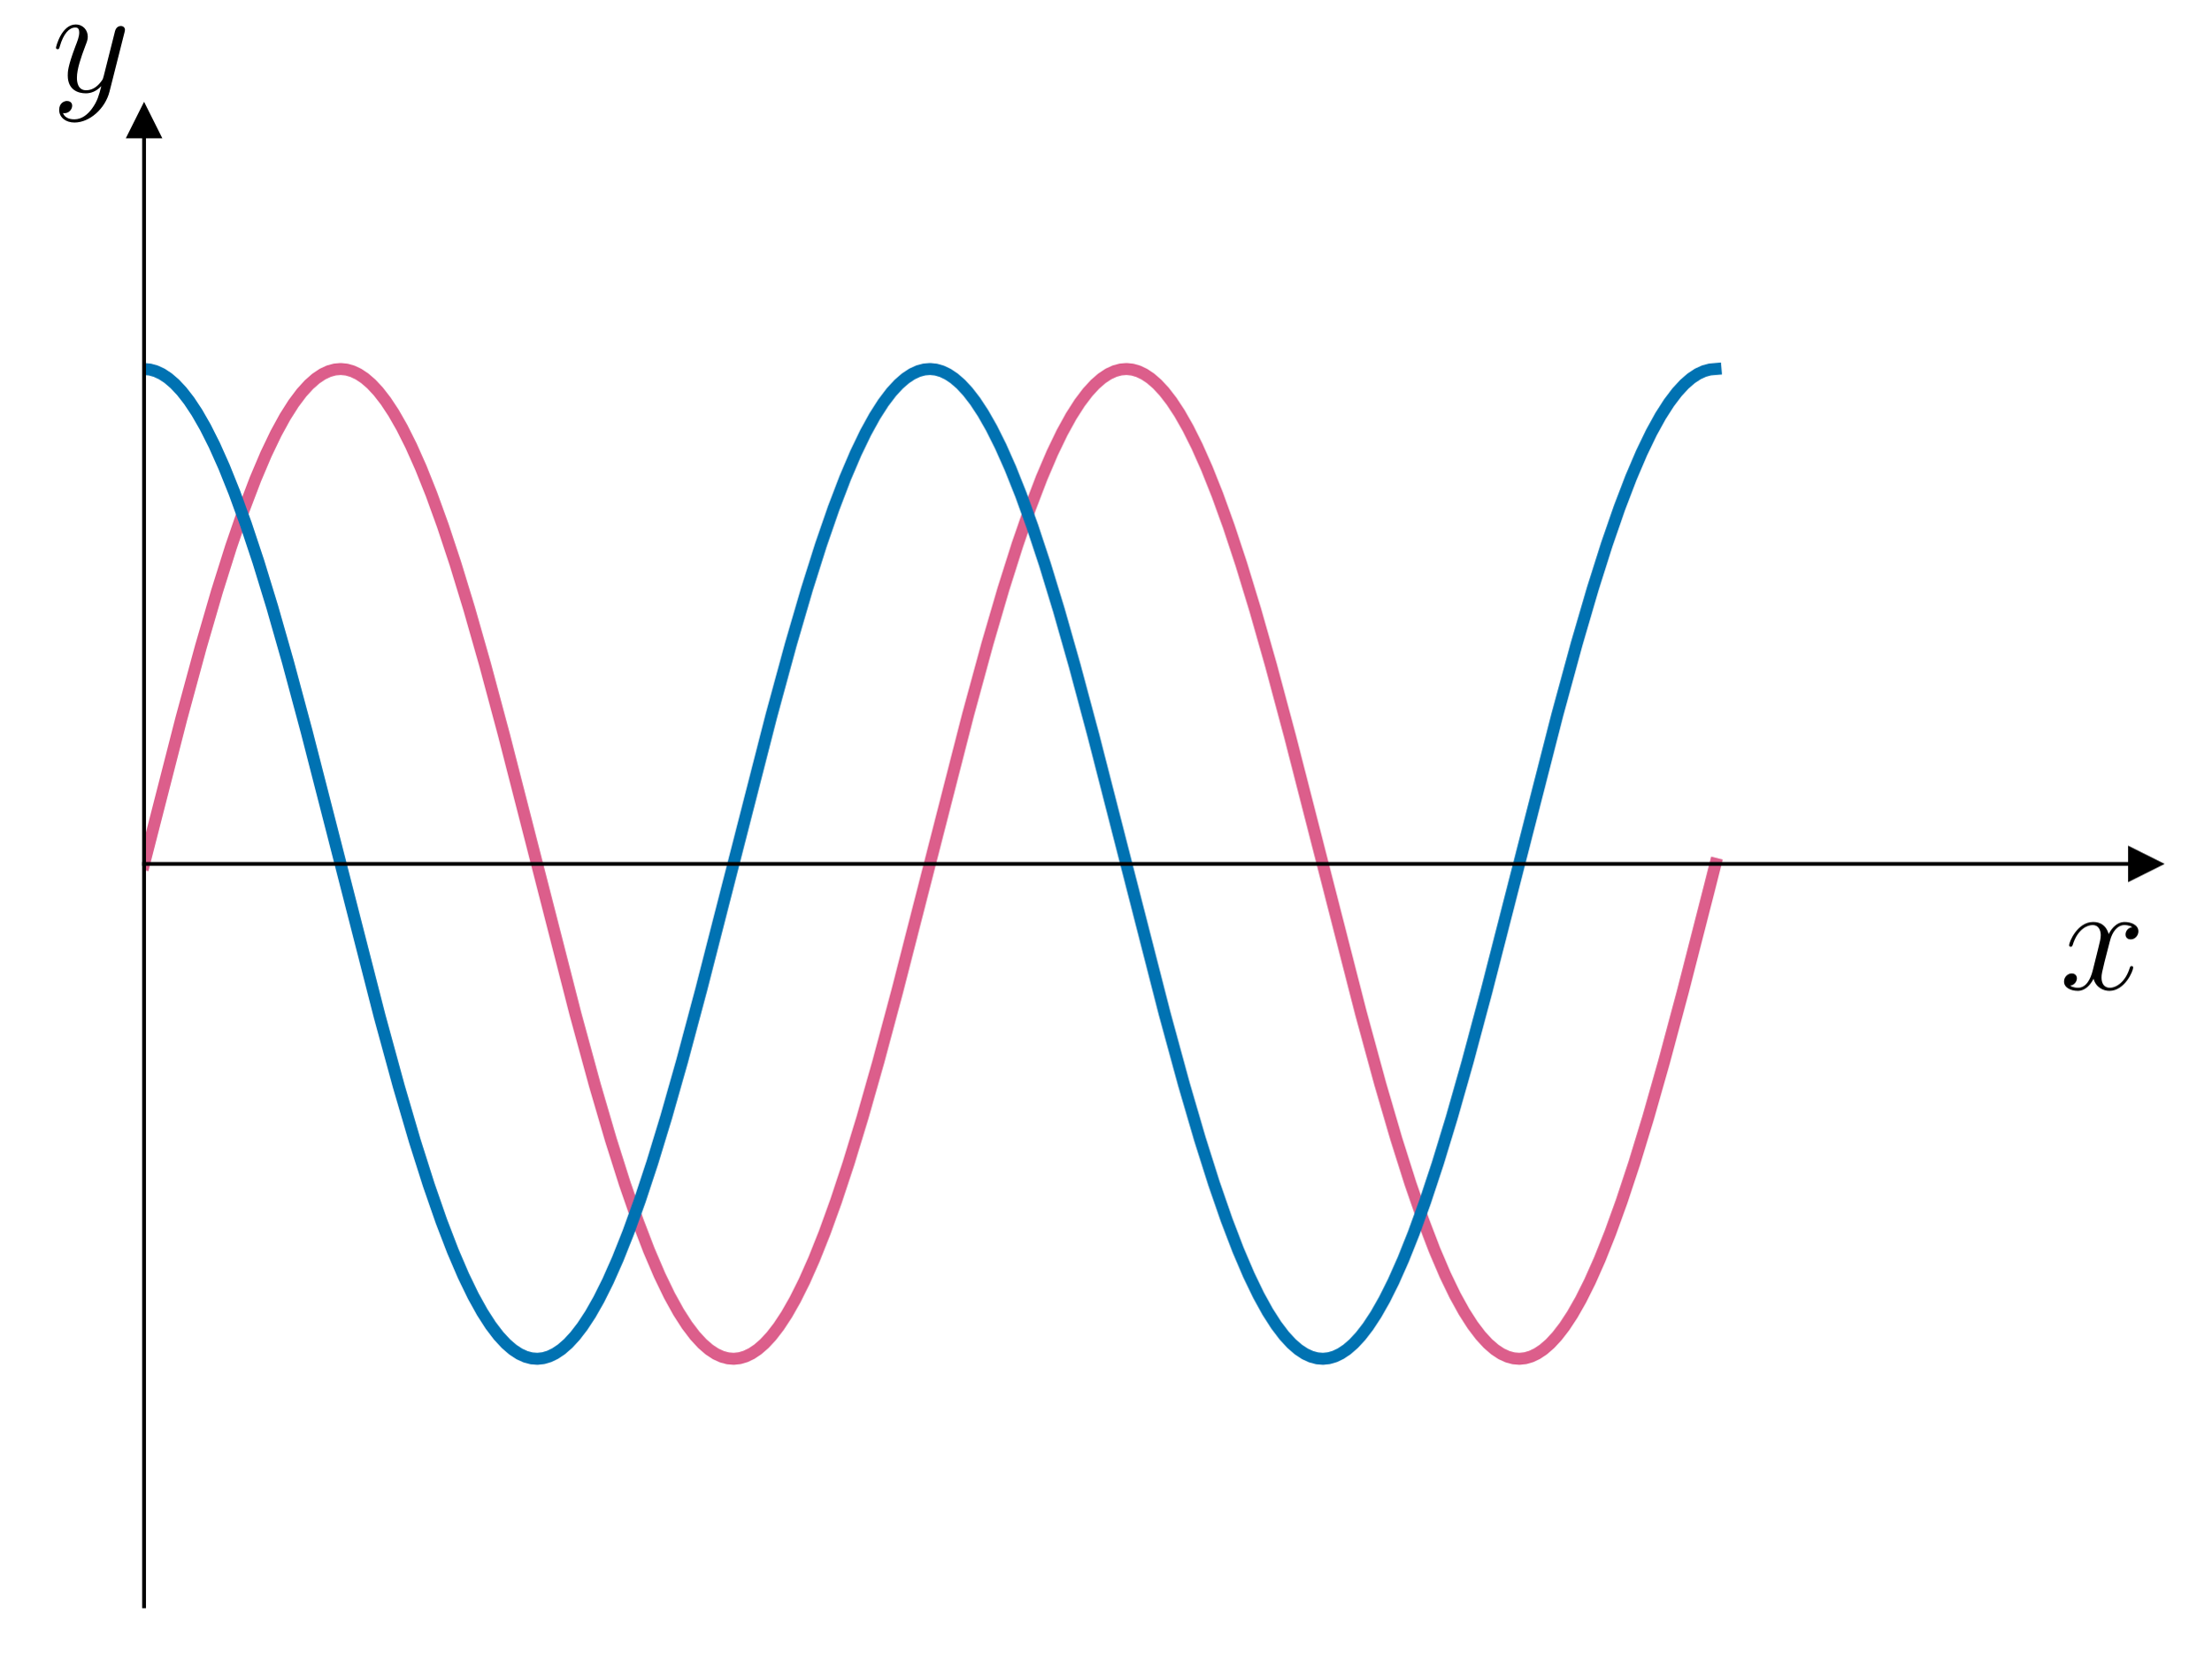
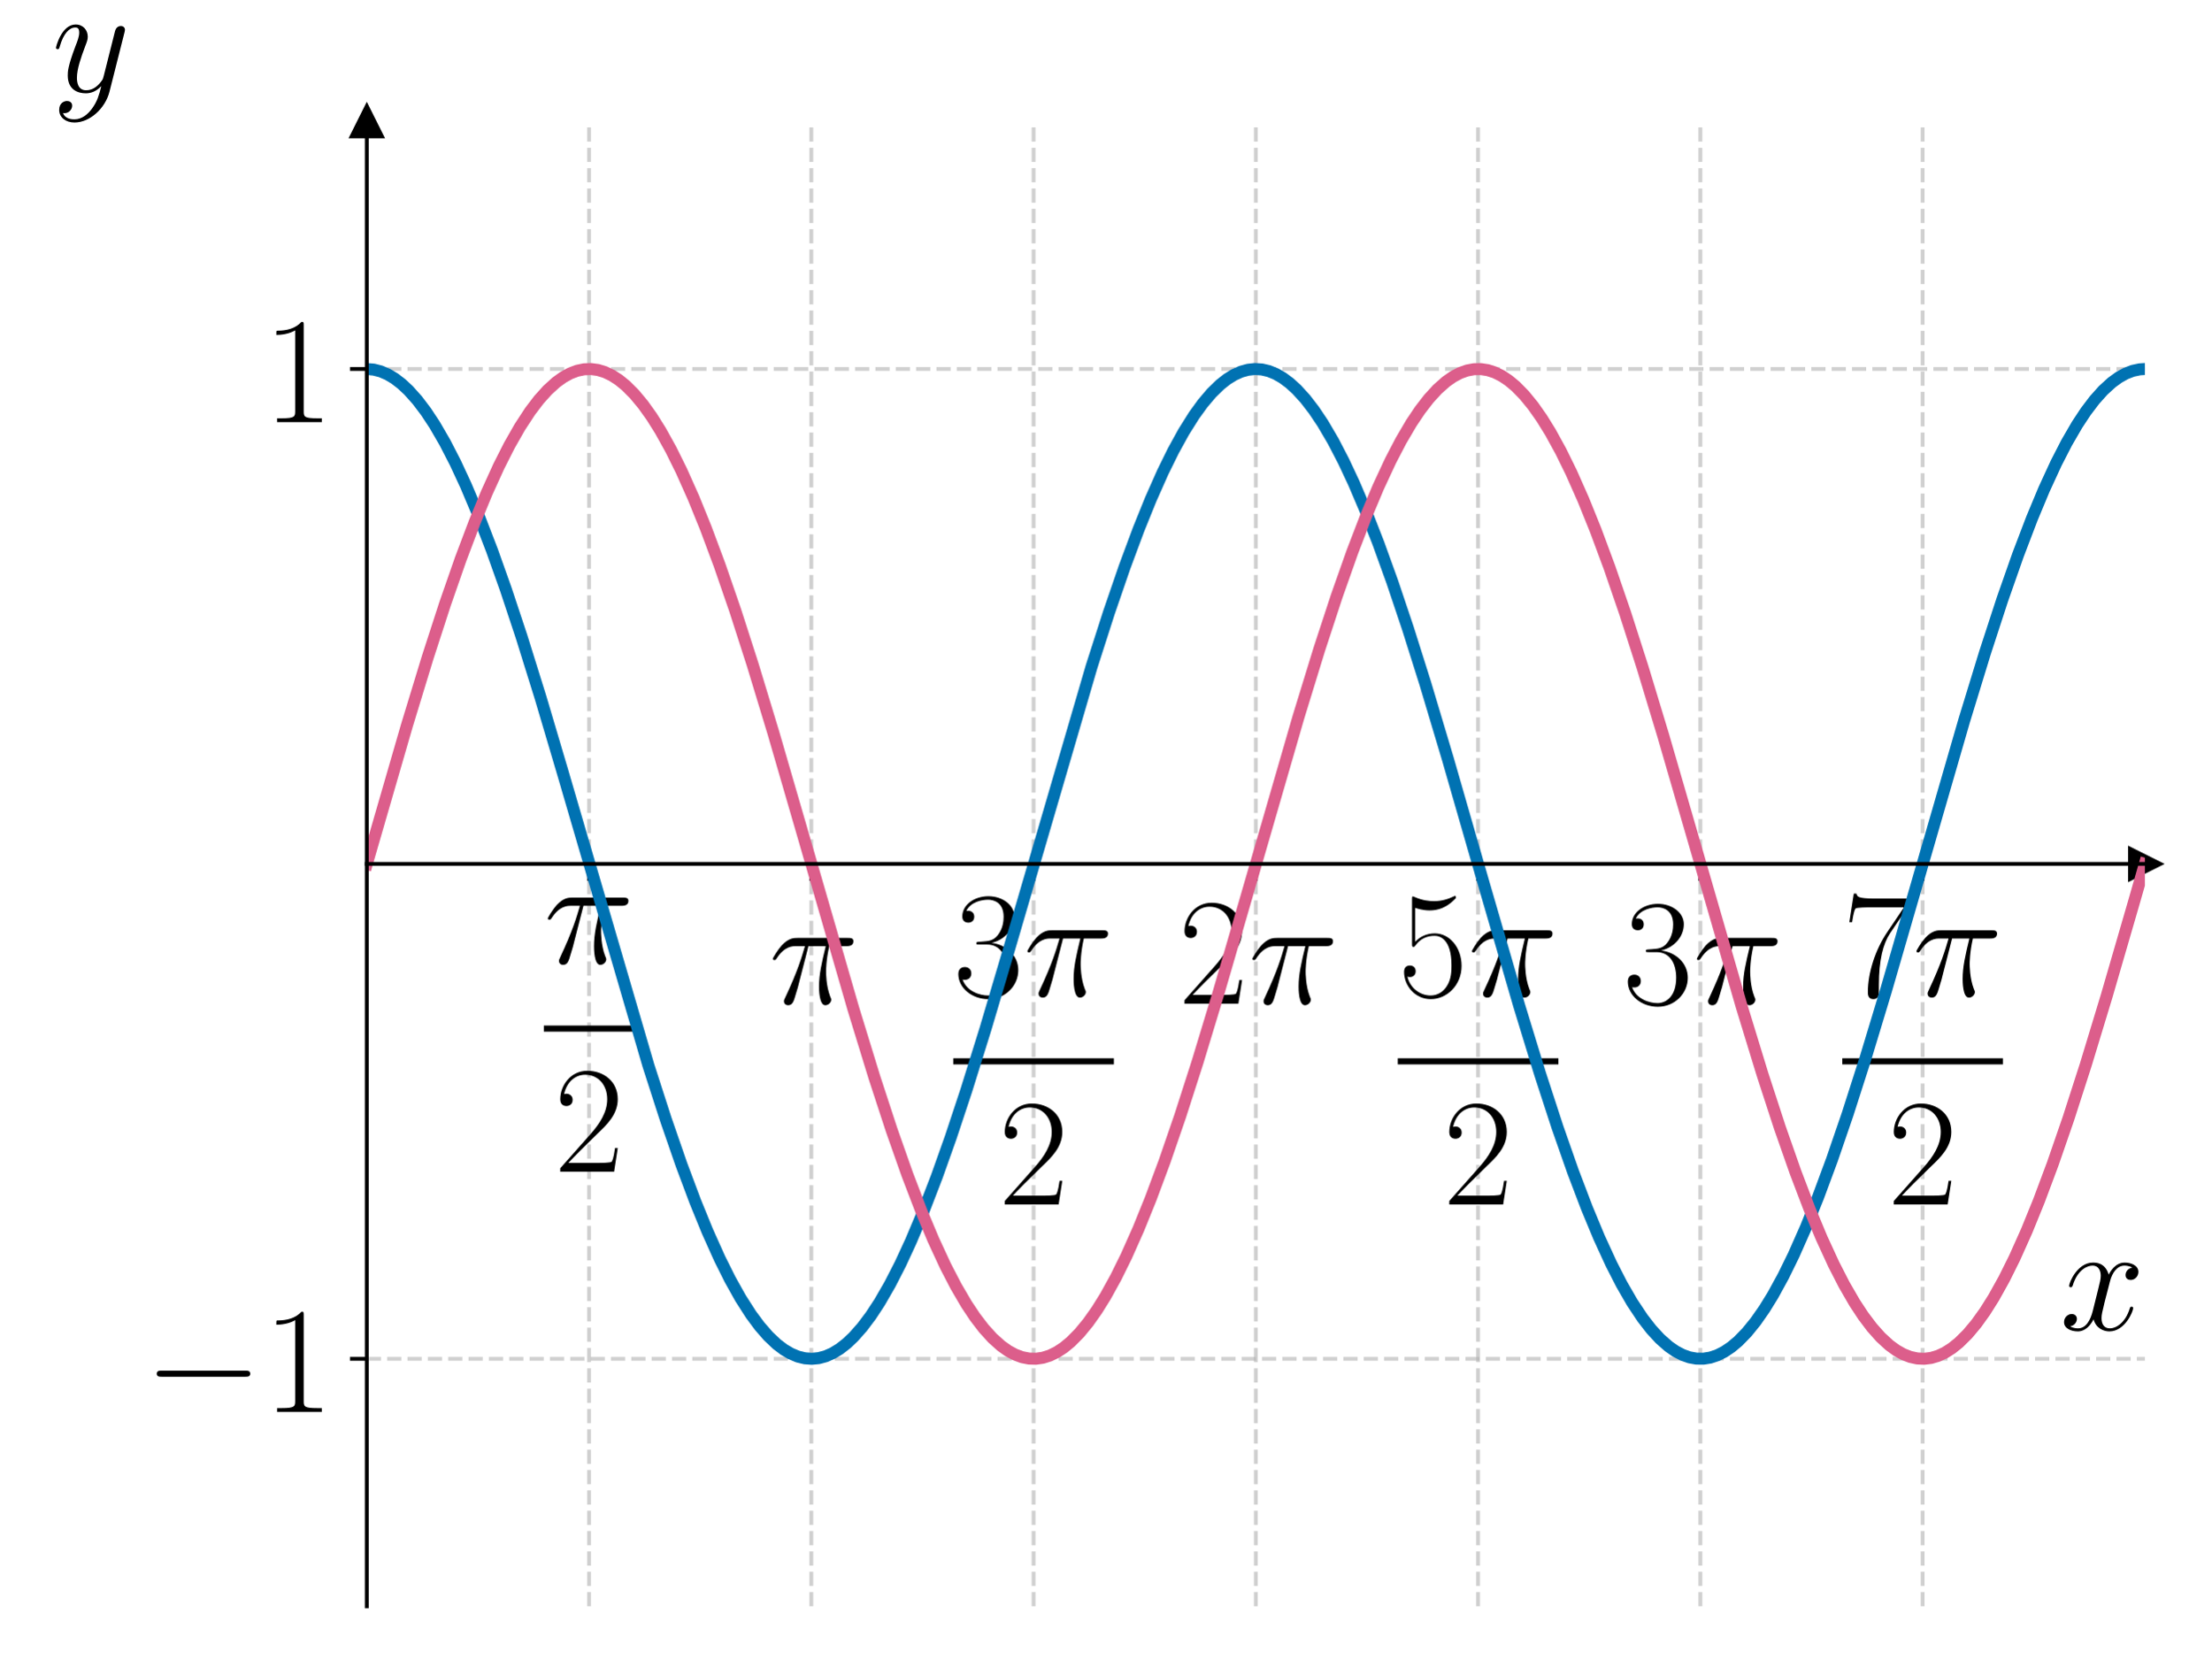
<svg xmlns="http://www.w3.org/2000/svg" xmlns:xlink="http://www.w3.org/1999/xlink" width="460.8pt" height="345.6pt" viewBox="0 0 460.8 345.6" version="1.1">
  <defs>
    <style type="text/css">*{stroke-linejoin: round; stroke-linecap: butt}</style>
  </defs>
  <g id="figure_1">
    <g id="patch_1">
      <path d="M 0 345.6  L 460.8 345.6  L 460.8 0  L 0 0  L 0 345.6  z " style="fill: none" />
    </g>
    <g id="axes_1">
      <g id="patch_2">
-         <path d="M 30.021 334.8  L 447 334.8  L 447 25.33  L 30.021 25.33  L 30.021 334.8  z " style="fill: none" />
+         <path d="M 76.437 334.8  L 447 334.8  L 447 25.33  L 76.437 25.33  L 76.437 334.8  z " style="fill: none" />
      </g>
      <g id="matplotlib.axis_1">
-         <g id="text_1">
-           <g transform="translate(429.2611 206.2043) scale(0.32 -0.32)">
+         <g id="xtick_1">
+           <g id="line2d_1">
+             <path d="M 122.758 334.8  L 122.758 25.33  " clip-path="url(#p45d60a084e)" style="fill: none; stroke-dasharray: 2.96,1.28; stroke-dashoffset: 0; stroke: #b0b0b0; stroke-opacity: 0.6; stroke-width: 0.8" />
+           </g>
+           <g id="line2d_2">
+             <defs>
+               <path id="md36dc61003" d="M 0 0  L 0 3.5  " style="stroke: #000000; stroke-width: 0.8" />
+             </defs>
+             <g>
+               <use xlink:href="#md36dc61003" x="122.758" y="180.065" style="stroke: #000000; stroke-width: 0.8" />
+             </g>
+           </g>
+           <g id="text_1">
+             <g transform="translate(113.3321 222.3588) scale(0.32 -0.32)">
+               <defs>
+                 <path id="CMMI12-19" d="M 1658 2408  L 2381 2408  C 2208 1692 2099 1226 2099 716  C 2099 626 2099 -64 2362 -64  C 2496 -64 2611 57 2611 166  C 2611 197 2611 210 2566 306  C 2394 747 2394 1296 2394 1341  C 2394 1379 2394 1832 2528 2408  L 3245 2408  C 3328 2408 3539 2408 3539 2612  C 3539 2752 3418 2752 3302 2752  L 1197 2752  C 1050 2752 832 2752 538 2440  C 371 2254 166 1916 166 1878  C 166 1840 198 1827 237 1827  C 282 1827 288 1846 320 1884  C 653 2408 986 2408 1146 2408  L 1510 2408  C 1370 1929 1210 1373 685 256  C 634 154 634 140 634 102  C 634 -32 749 -64 806 -64  C 992 -64 1043 102 1120 370  C 1222 696 1222 709 1286 964  L 1658 2408  z " transform="scale(0.015625)" />
+                 <path id="CMR17-32" d="M 2669 989  L 2554 989  C 2490 536 2438 459 2413 420  C 2381 369 1920 369 1830 369  L 602 369  C 832 619 1280 1072 1824 1597  C 2214 1967 2669 2402 2669 3035  C 2669 3790 2067 4224 1395 4224  C 691 4224 262 3604 262 3030  C 262 2780 448 2748 525 2748  C 589 2748 781 2787 781 3010  C 781 3207 614 3264 525 3264  C 486 3264 448 3258 422 3245  C 544 3790 915 4058 1306 4058  C 1862 4058 2227 3617 2227 3035  C 2227 2479 1901 2000 1536 1584  L 262 146  L 262 0  L 2515 0  L 2669 989  z " transform="scale(0.015625)" />
+               </defs>
+               <use xlink:href="#CMMI12-19" transform="translate(0 67.39804) scale(0.996264)" />
+               <use xlink:href="#CMR17-32" transform="translate(6.610069 -68.33884) scale(0.996264)" />
+               <path d="M 0 22.914  L 58.911 22.914  L 58.911 26.899  L 0 26.899  L 0 22.914  z " />
+             </g>
+           </g>
+         </g>
+         <g id="xtick_2">
+           <g id="line2d_3">
+             <path d="M 169.078 334.8  L 169.078 25.33  " clip-path="url(#p45d60a084e)" style="fill: none; stroke-dasharray: 2.96,1.28; stroke-dashoffset: 0; stroke: #b0b0b0; stroke-opacity: 0.6; stroke-width: 0.8" />
+           </g>
+           <g id="line2d_4">
+             <g>
+               <use xlink:href="#md36dc61003" x="169.078" y="180.065" style="stroke: #000000; stroke-width: 0.8" />
+             </g>
+           </g>
+           <g id="text_2">
+             <g transform="translate(160.2244 209.2043) scale(0.32 -0.32)">
+               <use xlink:href="#CMMI12-19" transform="scale(0.996264)" />
+             </g>
+           </g>
+         </g>
+         <g id="xtick_3">
+           <g id="line2d_5">
+             <path d="M 215.398 334.8  L 215.398 25.33  " clip-path="url(#p45d60a084e)" style="fill: none; stroke-dasharray: 2.96,1.28; stroke-dashoffset: 0; stroke: #b0b0b0; stroke-opacity: 0.6; stroke-width: 0.8" />
+           </g>
+           <g id="line2d_6">
+             <g>
+               <use xlink:href="#md36dc61003" x="215.398" y="180.065" style="stroke: #000000; stroke-width: 0.8" />
+             </g>
+           </g>
+           <g id="text_3">
+             <g transform="translate(198.6623 229.1829) scale(0.32 -0.32)">
+               <defs>
+                 <path id="CMR17-33" d="M 1414 2157  C 1984 2157 2234 1662 2234 1090  C 2234 320 1824 25 1453 25  C 1114 25 563 194 390 693  C 422 680 454 680 486 680  C 640 680 755 782 755 948  C 755 1133 614 1216 486 1216  C 378 1216 211 1165 211 926  C 211 335 787 -128 1466 -128  C 2176 -128 2720 430 2720 1085  C 2720 1707 2208 2157 1600 2227  C 2086 2328 2554 2756 2554 3329  C 2554 3820 2048 4179 1472 4179  C 890 4179 378 3829 378 3329  C 378 3110 544 3072 627 3072  C 762 3072 877 3155 877 3321  C 877 3486 762 3569 627 3569  C 602 3569 570 3569 544 3557  C 730 3959 1235 4032 1459 4032  C 1683 4032 2106 3925 2106 3320  C 2106 3143 2080 2828 1862 2550  C 1670 2304 1453 2304 1242 2284  C 1210 2284 1062 2269 1037 2269  C 992 2263 966 2257 966 2208  C 966 2163 973 2157 1101 2157  L 1414 2157  z " transform="scale(0.015625)" />
+               </defs>
+               <use xlink:href="#CMR17-33" transform="translate(0 67.39804) scale(0.996264)" />
+               <use xlink:href="#CMMI12-19" transform="translate(45.69048 67.39804) scale(0.996264)" />
+               <use xlink:href="#CMR17-32" transform="translate(29.45531 -68.33884) scale(0.996264)" />
+               <path d="M 0 22.914  L 104.601 22.914  L 104.601 26.899  L 0 26.899  L 0 22.914  z " />
+             </g>
+           </g>
+         </g>
+         <g id="xtick_4">
+           <g id="line2d_7">
+             <path d="M 261.719 334.8  L 261.719 25.33  " clip-path="url(#p45d60a084e)" style="fill: none; stroke-dasharray: 2.96,1.28; stroke-dashoffset: 0; stroke: #b0b0b0; stroke-opacity: 0.6; stroke-width: 0.8" />
+           </g>
+           <g id="line2d_8">
+             <g>
+               <use xlink:href="#md36dc61003" x="261.719" y="180.065" style="stroke: #000000; stroke-width: 0.8" />
+             </g>
+           </g>
+           <g id="text_4">
+             <g transform="translate(245.5545 209.2043) scale(0.32 -0.32)">
+               <use xlink:href="#CMR17-32" transform="scale(0.996264)" />
+               <use xlink:href="#CMMI12-19" transform="translate(45.69048 0) scale(0.996264)" />
+             </g>
+           </g>
+         </g>
+         <g id="xtick_5">
+           <g id="line2d_9">
+             <path d="M 308.039 334.8  L 308.039 25.33  " clip-path="url(#p45d60a084e)" style="fill: none; stroke-dasharray: 2.96,1.28; stroke-dashoffset: 0; stroke: #b0b0b0; stroke-opacity: 0.6; stroke-width: 0.8" />
+           </g>
+           <g id="line2d_10">
+             <g>
+               <use xlink:href="#md36dc61003" x="308.039" y="180.065" style="stroke: #000000; stroke-width: 0.8" />
+             </g>
+           </g>
+           <g id="text_5">
+             <g transform="translate(291.3029 229.1829) scale(0.32 -0.32)">
+               <defs>
+                 <path id="CMR17-35" d="M 730 3692  C 794 3666 1056 3584 1325 3584  C 1920 3584 2246 3911 2432 4100  C 2432 4157 2432 4192 2394 4192  C 2387 4192 2374 4192 2323 4163  C 2099 4058 1837 3973 1517 3973  C 1325 3973 1037 3999 723 4139  C 653 4171 640 4171 634 4171  C 602 4171 595 4164 595 4037  L 595 2203  C 595 2089 595 2057 659 2057  C 691 2057 704 2070 736 2114  C 941 2401 1222 2522 1542 2522  C 1766 2522 2246 2382 2246 1289  C 2246 1085 2246 715 2054 421  C 1894 159 1645 25 1370 25  C 947 25 518 320 403 814  C 429 807 480 795 506 795  C 589 795 749 840 749 1038  C 749 1210 627 1280 506 1280  C 358 1280 262 1190 262 1011  C 262 454 704 -128 1382 -128  C 2042 -128 2669 440 2669 1264  C 2669 2030 2170 2624 1549 2624  C 1222 2624 947 2503 730 2274  L 730 3692  z " transform="scale(0.015625)" />
+               </defs>
+               <use xlink:href="#CMR17-35" transform="translate(0 67.39804) scale(0.996264)" />
+               <use xlink:href="#CMMI12-19" transform="translate(45.69048 67.39804) scale(0.996264)" />
+               <use xlink:href="#CMR17-32" transform="translate(29.45531 -68.33884) scale(0.996264)" />
+               <path d="M 0 22.914  L 104.601 22.914  L 104.601 26.899  L 0 26.899  L 0 22.914  z " />
+             </g>
+           </g>
+         </g>
+         <g id="xtick_6">
+           <g id="line2d_11">
+             <path d="M 354.359 334.8  L 354.359 25.33  " clip-path="url(#p45d60a084e)" style="fill: none; stroke-dasharray: 2.96,1.28; stroke-dashoffset: 0; stroke: #b0b0b0; stroke-opacity: 0.6; stroke-width: 0.8" />
+           </g>
+           <g id="line2d_12">
+             <g>
+               <use xlink:href="#md36dc61003" x="354.359" y="180.065" style="stroke: #000000; stroke-width: 0.8" />
+             </g>
+           </g>
+           <g id="text_6">
+             <g transform="translate(338.1951 209.2043) scale(0.32 -0.32)">
+               <use xlink:href="#CMR17-33" transform="scale(0.996264)" />
+               <use xlink:href="#CMMI12-19" transform="translate(45.69048 0) scale(0.996264)" />
+             </g>
+           </g>
+         </g>
+         <g id="xtick_7">
+           <g id="line2d_13">
+             <path d="M 400.68 334.8  L 400.68 25.33  " clip-path="url(#p45d60a084e)" style="fill: none; stroke-dasharray: 2.96,1.28; stroke-dashoffset: 0; stroke: #b0b0b0; stroke-opacity: 0.6; stroke-width: 0.8" />
+           </g>
+           <g id="line2d_14">
+             <g>
+               <use xlink:href="#md36dc61003" x="400.68" y="180.065" style="stroke: #000000; stroke-width: 0.8" />
+             </g>
+           </g>
+           <g id="text_7">
+             <g transform="translate(383.9435 229.1829) scale(0.32 -0.32)">
+               <defs>
+                 <path id="CMR17-37" d="M 2886 3941  L 2886 4081  L 1382 4081  C 634 4081 621 4165 595 4288  L 480 4288  L 294 3094  L 410 3094  C 429 3215 474 3540 550 3661  C 589 3712 1062 3712 1171 3712  L 2579 3712  L 1869 2661  C 1395 1954 1069 999 1069 165  C 1069 89 1069 -128 1299 -128  C 1530 -128 1530 89 1530 171  L 1530 465  C 1530 1508 1709 2196 2003 2636  L 2886 3941  z " transform="scale(0.015625)" />
+               </defs>
+               <use xlink:href="#CMR17-37" transform="translate(0 67.39804) scale(0.996264)" />
+               <use xlink:href="#CMMI12-19" transform="translate(45.69048 67.39804) scale(0.996264)" />
+               <use xlink:href="#CMR17-32" transform="translate(29.45531 -68.33884) scale(0.996264)" />
+               <path d="M 0 22.914  L 104.601 22.914  L 104.601 26.899  L 0 26.899  L 0 22.914  z " />
+             </g>
+           </g>
+         </g>
+         <g id="text_8">
+           <g transform="translate(429.2611 277.1906) scale(0.32 -0.32)">
            <defs>
              <path id="CMMI12-78" d="M 3034 2606  C 2829 2567 2752 2414 2752 2293  C 2752 2139 2874 2088 2963 2088  C 3155 2088 3290 2254 3290 2427  C 3290 2695 2982 2816 2714 2816  C 2323 2816 2106 2433 2048 2312  C 1901 2816 1504 2816 1389 2816  C 736 2816 390 1980 390 1839  C 390 1814 416 1782 461 1782  C 512 1782 525 1820 538 1846  C 755 2555 1184 2689 1370 2689  C 1658 2689 1715 2420 1715 2267  C 1715 2127 1677 1980 1600 1673  L 1382 798  C 1286 415 1101 64 762 64  C 730 64 570 64 435 147  C 666 192 717 383 717 460  C 717 588 621 664 499 664  C 346 664 179 530 179 326  C 179 57 480 -64 755 -64  C 1062 -64 1280 179 1414 441  C 1517 64 1837 -64 2074 -64  C 2726 -64 3072 773 3072 913  C 3072 945 3046 971 3008 971  C 2950 971 2944 939 2925 888  C 2752 326 2381 64 2093 64  C 1869 64 1747 230 1747 492  C 1747 632 1773 734 1875 1156  L 2099 2024  C 2195 2408 2413 2689 2707 2689  C 2720 2689 2899 2689 3034 2606  z " transform="scale(0.015625)" />
            </defs>
            <use xlink:href="#CMMI12-78" transform="scale(0.996264)" />
          </g>
        </g>
      </g>
      <g id="matplotlib.axis_2">
-         <g id="text_2">
+         <g id="ytick_1">
+           <g id="line2d_15">
+             <path d="M 76.437 283.222  L 447 283.222  " clip-path="url(#p45d60a084e)" style="fill: none; stroke-dasharray: 2.96,1.28; stroke-dashoffset: 0; stroke: #b0b0b0; stroke-opacity: 0.6; stroke-width: 0.8" />
+           </g>
+           <g id="line2d_16">
+             <defs>
+               <path id="mdb428b9fd1" d="M 0 0  L -3.5 0  " style="stroke: #000000; stroke-width: 0.8" />
+             </defs>
+             <g>
+               <use xlink:href="#mdb428b9fd1" x="76.437" y="283.222" style="stroke: #000000; stroke-width: 0.8" />
+             </g>
+           </g>
+           <g id="text_9">
+             <g transform="translate(30.02054 294.2913) scale(0.32 -0.32)">
+               <defs>
+                 <path id="CMSY10-0" d="M 4218 1472  C 4326 1472 4442 1472 4442 1600  C 4442 1728 4326 1728 4218 1728  L 755 1728  C 646 1728 531 1728 531 1600  C 531 1472 646 1472 755 1472  L 4218 1472  z " transform="scale(0.015625)" />
+                 <path id="CMR17-31" d="M 1702 4058  C 1702 4192 1696 4192 1606 4192  C 1357 3916 979 3827 621 3827  C 602 3827 570 3827 563 3808  C 557 3795 557 3782 557 3648  C 755 3648 1088 3686 1344 3839  L 1344 461  C 1344 236 1331 160 781 160  L 589 160  L 589 0  C 896 0 1216 0 1523 0  C 1830 0 2150 0 2458 0  L 2458 160  L 2266 160  C 1715 160 1702 230 1702 458  L 1702 4058  z " transform="scale(0.015625)" />
+               </defs>
+               <use xlink:href="#CMSY10-0" transform="scale(0.996264)" />
+               <use xlink:href="#CMR17-31" transform="translate(77.48747 0) scale(0.996264)" />
+             </g>
+           </g>
+         </g>
+         <g id="ytick_2">
+           <g id="line2d_17">
+             <path d="M 76.437 76.908  L 447 76.908  " clip-path="url(#p45d60a084e)" style="fill: none; stroke-dasharray: 2.96,1.28; stroke-dashoffset: 0; stroke: #b0b0b0; stroke-opacity: 0.6; stroke-width: 0.8" />
+           </g>
+           <g id="line2d_18">
+             <g>
+               <use xlink:href="#mdb428b9fd1" x="76.437" y="76.908" style="stroke: #000000; stroke-width: 0.8" />
+             </g>
+           </g>
+           <g id="text_10">
+             <g transform="translate(54.81653 87.97803) scale(0.32 -0.32)">
+               <use xlink:href="#CMR17-31" transform="scale(0.996264)" />
+             </g>
+           </g>
+         </g>
+         <g id="text_11">
          <g transform="translate(10.8 19.12909) scale(0.32 -0.32)">
            <defs>
              <path id="CMMI12-79" d="M 1683 -700  C 1510 -939 1261 -1152 947 -1152  C 870 -1152 563 -1152 467 -889  C 486 -895 518 -895 531 -895  C 723 -895 851 -729 851 -582  C 851 -435 730 -384 634 -384  C 531 -384 307 -458 307 -759  C 307 -1071 582 -1286 947 -1286  C 1587 -1286 2234 -700 2413 6  L 3040 2485  C 3046 2517 3059 2556 3059 2594  C 3059 2689 2982 2753 2886 2753  C 2829 2753 2694 2727 2643 2535  L 2170 658  C 2138 543 2138 530 2086 460  C 1958 281 1747 64 1440 64  C 1082 64 1050 415 1050 588  C 1050 952 1222 1443 1395 1903  C 1466 2088 1504 2178 1504 2305  C 1504 2574 1312 2816 998 2816  C 410 2816 173 1890 173 1839  C 173 1814 198 1782 243 1782  C 301 1782 307 1807 333 1897  C 486 2433 730 2689 979 2689  C 1037 2689 1146 2689 1146 2478  C 1146 2312 1075 2127 979 1884  C 666 1047 666 837 666 683  C 666 77 1101 -64 1421 -64  C 1606 -64 1837 -6 2061 230  L 2067 224  C 1971 -147 1907 -392 1683 -700  z " transform="scale(0.015625)" />
            </defs>
            <use xlink:href="#CMMI12-79" transform="scale(0.996264)" />
          </g>
        </g>
      </g>
-       <g id="line2d_1">
+       <g id="line2d_19">
        <defs>
-           <path id="ma891399c30" d="M 3 0  L -3 -3  L -3 3  z " style="stroke: #000000; stroke-linejoin: miter" />
+           <path id="m99676b3ac8" d="M 3 0  L -3 -3  L -3 3  z " style="stroke: #000000; stroke-linejoin: miter" />
        </defs>
        <g>
-           <use xlink:href="#ma891399c30" x="447" y="180.065" style="stroke: #000000; stroke-linejoin: miter" />
-         </g>
-       </g>
-       <g id="line2d_2">
+           <use xlink:href="#m99676b3ac8" x="447" y="180.065" style="stroke: #000000; stroke-linejoin: miter" />
+         </g>
+       </g>
+       <g id="line2d_20">
        <defs>
-           <path id="m695c4d77f9" d="M 0 -3  L -3 3  L 3 3  z " style="stroke: #000000; stroke-linejoin: miter" />
+           <path id="ma04f2c2f3e" d="M 0 -3  L -3 3  L 3 3  z " style="stroke: #000000; stroke-linejoin: miter" />
        </defs>
        <g>
-           <use xlink:href="#m695c4d77f9" x="30.021" y="25.33" style="stroke: #000000; stroke-linejoin: miter" />
-         </g>
-       </g>
-       <g id="line2d_3">
-         <path d="M 30.021 180.065  L 37.777 149.816  L 41.855 134.816  L 45.213 123.279  L 48.151 113.949  L 50.81 106.229  L 53.229 99.871  L 55.448 94.643  L 57.507 90.346  L 59.406 86.877  L 61.185 84.076  L 62.844 81.867  L 64.383 80.173  L 65.842 78.889  L 67.222 77.966  L 68.521 77.359  L 69.78 77.014  L 71 76.909  L 72.219 77.029  L 73.439 77.376  L 74.698 77.969  L 75.997 78.831  L 77.377 80.022  L 78.836 81.586  L 80.375 83.571  L 82.014 86.054  L 83.773 89.132  L 85.672 92.92  L 87.711 97.501  L 89.91 103.006  L 92.289 109.578  L 94.888 117.426  L 97.786 126.91  L 101.085 138.495  L 105.023 153.18  L 110.52 174.628  L 119.915 211.315  L 123.953 226.112  L 127.292 237.527  L 130.21 246.741  L 132.849 254.355  L 135.247 260.619  L 137.466 265.807  L 139.505 270.028  L 141.404 273.464  L 143.164 276.205  L 144.823 278.389  L 146.362 280.06  L 147.801 281.306  L 149.16 282.2  L 150.46 282.795  L 151.699 283.124  L 152.919 283.221  L 154.138 283.092  L 155.357 282.737  L 156.617 282.135  L 157.916 281.264  L 159.295 280.065  L 160.755 278.491  L 162.294 276.496  L 163.953 273.97  L 165.712 270.876  L 167.611 267.072  L 169.65 262.475  L 171.849 256.953  L 174.228 250.364  L 176.847 242.436  L 179.745 232.931  L 183.043 221.328  L 187.001 206.549  L 192.559 184.85  L 201.734 149.022  L 205.772 134.213  L 209.11 122.784  L 212.049 113.495  L 214.687 105.871  L 217.086 99.598  L 219.305 94.4  L 221.344 90.17  L 223.243 86.725  L 225.022 83.947  L 226.681 81.759  L 228.221 80.085  L 229.66 78.835  L 231.019 77.938  L 232.319 77.341  L 233.558 77.008  L 234.777 76.909  L 235.997 77.035  L 237.216 77.387  L 238.475 77.986  L 239.775 78.854  L 241.154 80.051  L 242.613 81.622  L 244.153 83.613  L 245.812 86.136  L 247.571 89.226  L 249.47 93.026  L 251.509 97.62  L 253.708 103.138  L 256.087 109.723  L 258.705 117.647  L 261.604 127.148  L 264.902 138.748  L 268.86 153.524  L 274.417 175.22  L 283.613 211.127  L 287.651 225.935  L 290.989 237.362  L 293.927 246.65  L 296.566 254.273  L 298.965 260.545  L 301.184 265.741  L 303.223 269.969  L 305.122 273.413  L 306.901 276.191  L 308.56 278.377  L 310.099 280.05  L 311.539 281.299  L 312.898 282.195  L 314.197 282.791  L 315.437 283.123  L 316.656 283.221  L 317.875 283.094  L 319.095 282.741  L 320.354 282.141  L 321.654 281.272  L 323.033 280.074  L 324.492 278.502  L 326.031 276.51  L 327.69 273.986  L 329.45 270.895  L 331.349 267.093  L 333.388 262.499  L 335.586 256.979  L 337.965 250.393  L 340.584 242.468  L 343.483 232.965  L 346.781 221.364  L 350.739 206.587  L 356.296 184.89  L 357.515 180.065  L 357.515 180.065  " clip-path="url(#p3d12e06c82)" style="fill: none; stroke: #dc5e8b; stroke-width: 2.5; stroke-linecap: square" />
-       </g>
-       <g id="line2d_4">
-         <path d="M 30.021 76.908  L 31.24 77.021  L 32.459 77.36  L 33.719 77.945  L 35.018 78.799  L 36.397 79.981  L 37.857 81.536  L 39.396 83.512  L 41.035 85.985  L 42.794 89.053  L 44.673 92.788  L 46.692 97.306  L 48.871 102.737  L 51.25 109.283  L 53.849 117.105  L 56.727 126.496  L 60.005 137.979  L 63.903 152.484  L 69.281 173.433  L 79.116 211.833  L 83.114 226.457  L 86.432 237.781  L 89.351 246.975  L 91.969 254.513  L 94.368 260.761  L 96.567 265.89  L 98.606 270.1  L 100.505 273.527  L 102.264 276.259  L 103.903 278.41  L 105.443 280.077  L 106.882 281.32  L 108.241 282.21  L 109.54 282.801  L 110.78 283.127  L 111.999 283.221  L 113.219 283.089  L 114.438 282.731  L 115.697 282.125  L 116.997 281.251  L 118.376 280.048  L 119.835 278.47  L 121.374 276.471  L 123.034 273.941  L 124.793 270.843  L 126.692 267.035  L 128.731 262.433  L 130.93 256.906  L 133.328 250.255  L 135.947 242.318  L 138.846 232.804  L 142.164 221.119  L 146.122 206.329  L 151.739 184.386  L 160.755 149.183  L 164.813 134.293  L 168.151 122.858  L 171.089 113.563  L 173.728 105.933  L 176.127 99.653  L 178.346 94.45  L 180.405 90.175  L 182.304 86.729  L 184.083 83.95  L 185.742 81.762  L 187.281 80.087  L 188.721 78.837  L 190.08 77.94  L 191.379 77.341  L 192.619 77.009  L 193.838 76.909  L 195.057 77.035  L 196.277 77.386  L 197.536 77.985  L 198.835 78.852  L 200.215 80.049  L 201.674 81.619  L 203.213 83.61  L 204.872 86.132  L 206.632 89.221  L 208.531 93.021  L 210.57 97.614  L 212.768 103.131  L 215.147 109.716  L 217.766 117.639  L 220.664 127.139  L 223.963 138.739  L 227.901 153.438  L 233.438 175.052  L 242.693 211.193  L 246.731 225.997  L 250.07 237.42  L 252.988 246.643  L 255.627 254.266  L 258.026 260.539  L 260.244 265.736  L 262.283 269.965  L 264.182 273.409  L 265.962 276.187  L 267.621 278.374  L 269.16 280.048  L 270.599 281.297  L 271.959 282.193  L 273.258 282.79  L 274.497 283.122  L 275.717 283.221  L 276.936 283.094  L 278.155 282.742  L 279.415 282.142  L 280.714 281.274  L 282.093 280.077  L 283.553 278.505  L 285.092 276.514  L 286.751 273.99  L 288.51 270.899  L 290.409 267.099  L 292.448 262.505  L 294.647 256.986  L 297.026 250.4  L 299.645 242.476  L 302.543 232.974  L 305.841 221.373  L 309.799 206.597  L 315.357 184.9  L 324.552 148.994  L 328.59 134.186  L 331.928 122.759  L 334.867 113.472  L 337.506 105.85  L 339.904 99.579  L 342.123 94.384  L 344.162 90.156  L 346.061 86.713  L 347.84 83.936  L 349.499 81.75  L 351.039 80.078  L 352.478 78.83  L 353.837 77.934  L 355.137 77.338  L 356.376 77.007  L 357.515 76.908  L 357.515 76.908  " clip-path="url(#p3d12e06c82)" style="fill: none; stroke: #0072b2; stroke-width: 2.5; stroke-linecap: square" />
+           <use xlink:href="#ma04f2c2f3e" x="76.437" y="25.33" style="stroke: #000000; stroke-linejoin: miter" />
+         </g>
+       </g>
+       <g id="line2d_21">
+         <path d="M 76.437 76.908  L 77.886 77.033  L 79.335 77.406  L 80.784 78.027  L 82.233 78.894  L 83.682 80.006  L 85.131 81.359  L 86.942 83.385  L 88.753 85.775  L 90.565 88.521  L 92.738 92.271  L 94.911 96.498  L 97.085 101.178  L 99.62 107.178  L 102.518 114.692  L 105.416 122.837  L 108.676 132.655  L 112.661 145.429  L 117.37 161.321  L 135.119 222.052  L 138.741 233.281  L 142.001 242.706  L 144.899 250.445  L 147.435 256.662  L 149.97 262.313  L 152.144 266.674  L 154.317 270.565  L 156.491 273.965  L 158.302 276.41  L 160.113 278.491  L 161.924 280.201  L 163.373 281.297  L 164.822 282.149  L 166.271 282.755  L 167.72 283.112  L 169.169 283.221  L 170.618 283.081  L 172.067 282.692  L 173.515 282.056  L 174.964 281.173  L 176.413 280.047  L 177.862 278.679  L 179.673 276.634  L 181.485 274.226  L 183.296 271.462  L 185.469 267.692  L 187.642 263.446  L 189.816 258.747  L 192.351 252.727  L 195.249 245.193  L 198.147 237.03  L 201.407 227.193  L 205.392 214.402  L 210.101 198.498  L 227.488 138.948  L 231.11 127.666  L 234.37 118.182  L 237.268 110.383  L 239.804 104.108  L 242.339 98.394  L 244.513 93.976  L 246.686 90.025  L 248.86 86.562  L 250.671 84.064  L 252.482 81.928  L 254.293 80.162  L 255.742 79.02  L 257.191 78.122  L 258.64 77.47  L 260.089 77.066  L 261.538 76.91  L 262.987 77.004  L 264.435 77.346  L 265.884 77.936  L 267.333 78.773  L 268.782 79.854  L 270.231 81.177  L 272.042 83.166  L 273.853 85.52  L 275.665 88.231  L 277.838 91.94  L 280.011 96.128  L 282.185 100.772  L 284.72 106.731  L 287.256 113.233  L 290.154 121.265  L 293.414 130.975  L 297.036 142.462  L 301.745 158.215  L 308.99 183.391  L 316.597 209.583  L 320.944 223.781  L 324.566 234.9  L 327.826 244.205  L 330.724 251.822  L 333.259 257.922  L 335.795 263.446  L 337.968 267.692  L 340.142 271.462  L 342.315 274.736  L 344.126 277.073  L 345.937 279.043  L 347.749 280.64  L 349.198 281.645  L 350.647 282.405  L 352.095 282.918  L 353.544 283.182  L 354.993 283.198  L 356.442 282.964  L 357.891 282.483  L 359.34 281.754  L 360.789 280.779  L 362.238 279.562  L 364.049 277.703  L 365.86 275.475  L 367.671 272.888  L 369.483 269.951  L 371.656 265.979  L 373.829 261.542  L 376.365 255.807  L 378.901 249.513  L 381.798 241.694  L 385.058 232.191  L 388.681 220.891  L 393.028 206.534  L 399.185 185.29  L 409.328 150.243  L 413.675 136.063  L 417.297 124.962  L 420.557 115.677  L 423.455 108.081  L 425.991 102.001  L 428.526 96.498  L 430.7 92.271  L 432.873 88.521  L 434.684 85.775  L 436.495 83.385  L 438.306 81.359  L 440.118 79.705  L 441.567 78.655  L 443.015 77.849  L 444.464 77.29  L 445.913 76.978  L 447 76.908  L 447 76.908  " clip-path="url(#p45d60a084e)" style="fill: none; stroke: #0072b2; stroke-width: 2.5; stroke-linecap: square" />
+       </g>
+       <g id="line2d_22">
+         <path d="M 76.437 180.065  L 84.769 151.307  L 89.116 137.068  L 92.738 125.903  L 95.998 116.547  L 98.896 108.879  L 101.431 102.73  L 103.967 97.153  L 106.14 92.859  L 108.314 89.038  L 110.487 85.711  L 112.298 83.33  L 114.11 81.313  L 115.921 79.669  L 117.37 78.626  L 118.819 77.827  L 120.267 77.276  L 121.716 76.973  L 123.165 76.918  L 124.614 77.113  L 126.063 77.556  L 127.512 78.246  L 128.961 79.182  L 130.41 80.362  L 132.221 82.175  L 134.032 84.357  L 135.843 86.9  L 137.655 89.794  L 139.828 93.715  L 142.001 98.105  L 144.537 103.787  L 147.073 110.034  L 149.97 117.803  L 153.231 127.257  L 156.853 138.513  L 161.2 152.831  L 166.995 172.785  L 177.862 210.341  L 182.209 224.497  L 185.831 235.569  L 189.091 244.823  L 191.989 252.389  L 194.525 258.439  L 197.06 263.91  L 199.234 268.107  L 201.407 271.827  L 203.218 274.547  L 205.03 276.91  L 206.841 278.908  L 208.652 280.534  L 210.101 281.561  L 211.55 282.344  L 212.999 282.88  L 214.448 283.168  L 215.896 283.207  L 217.345 282.997  L 218.794 282.538  L 220.243 281.833  L 221.692 280.881  L 223.141 279.686  L 224.952 277.855  L 226.763 275.655  L 228.575 273.094  L 230.386 270.183  L 232.559 266.241  L 234.733 261.832  L 237.268 256.129  L 239.804 249.864  L 242.702 242.075  L 245.962 232.601  L 249.584 221.327  L 253.931 206.993  L 259.726 187.029  L 270.593 149.486  L 274.94 135.348  L 278.562 124.294  L 281.823 115.06  L 284.72 107.515  L 287.256 101.485  L 289.792 96.036  L 291.965 91.858  L 294.138 88.159  L 295.95 85.457  L 297.761 83.111  L 299.572 81.132  L 301.383 79.525  L 302.832 78.512  L 304.281 77.745  L 305.73 77.225  L 307.179 76.952  L 308.628 76.929  L 310.077 77.155  L 311.526 77.629  L 312.974 78.35  L 314.423 79.317  L 315.872 80.527  L 317.683 82.377  L 319.495 84.595  L 321.306 87.173  L 323.117 90.102  L 325.29 94.063  L 327.464 98.491  L 329.999 104.215  L 332.535 110.5  L 335.433 118.309  L 338.693 127.802  L 342.315 139.094  L 346.662 153.443  L 352.458 173.417  L 362.962 209.735  L 367.309 223.924  L 370.931 235.034  L 374.192 244.329  L 377.089 251.936  L 379.625 258.026  L 382.161 263.539  L 384.334 267.775  L 386.507 271.536  L 388.319 274.29  L 390.13 276.69  L 391.941 278.725  L 393.752 280.388  L 395.201 281.446  L 396.65 282.26  L 398.099 282.827  L 399.548 283.146  L 400.997 283.216  L 402.446 283.037  L 403.894 282.609  L 405.343 281.934  L 406.792 281.013  L 408.241 279.849  L 410.052 278.055  L 411.864 275.891  L 413.675 273.366  L 415.486 270.489  L 417.659 266.588  L 419.833 262.217  L 422.368 256.556  L 424.904 250.329  L 427.802 242.58  L 431.062 233.145  L 434.684 221.907  L 439.031 207.604  L 444.827 187.661  L 447 180.065  L 447 180.065  " clip-path="url(#p45d60a084e)" style="fill: none; stroke: #dc5e8b; stroke-width: 2.5; stroke-linecap: square" />
      </g>
      <g id="patch_3">
-         <path d="M 30.021 334.8  L 30.021 25.33  " style="fill: none; stroke: #000000; stroke-width: 0.8; stroke-linejoin: miter; stroke-linecap: square" />
+         <path d="M 76.437 334.8  L 76.437 25.33  " style="fill: none; stroke: #000000; stroke-width: 0.8; stroke-linejoin: miter; stroke-linecap: square" />
      </g>
      <g id="patch_4">
        <path d="M 447 334.8  L 447 25.33  " style="fill: none" />
      </g>
      <g id="patch_5">
-         <path d="M 30.021 180.065  L 447 180.065  " style="fill: none; stroke: #000000; stroke-width: 0.8; stroke-linejoin: miter; stroke-linecap: square" />
+         <path d="M 76.437 180.065  L 447 180.065  " style="fill: none; stroke: #000000; stroke-width: 0.8; stroke-linejoin: miter; stroke-linecap: square" />
      </g>
      <g id="patch_6">
-         <path d="M 30.021 25.33  L 447 25.33  " style="fill: none" />
+         <path d="M 76.437 25.33  L 447 25.33  " style="fill: none" />
      </g>
    </g>
  </g>
  <defs>
-     <clipPath id="p3d12e06c82">
-       <rect x="30.021" y="25.33" width="416.979" height="309.47" />
+     <clipPath id="p45d60a084e">
+       <rect x="76.437" y="25.33" width="370.563" height="309.47" />
    </clipPath>
  </defs>
</svg>
